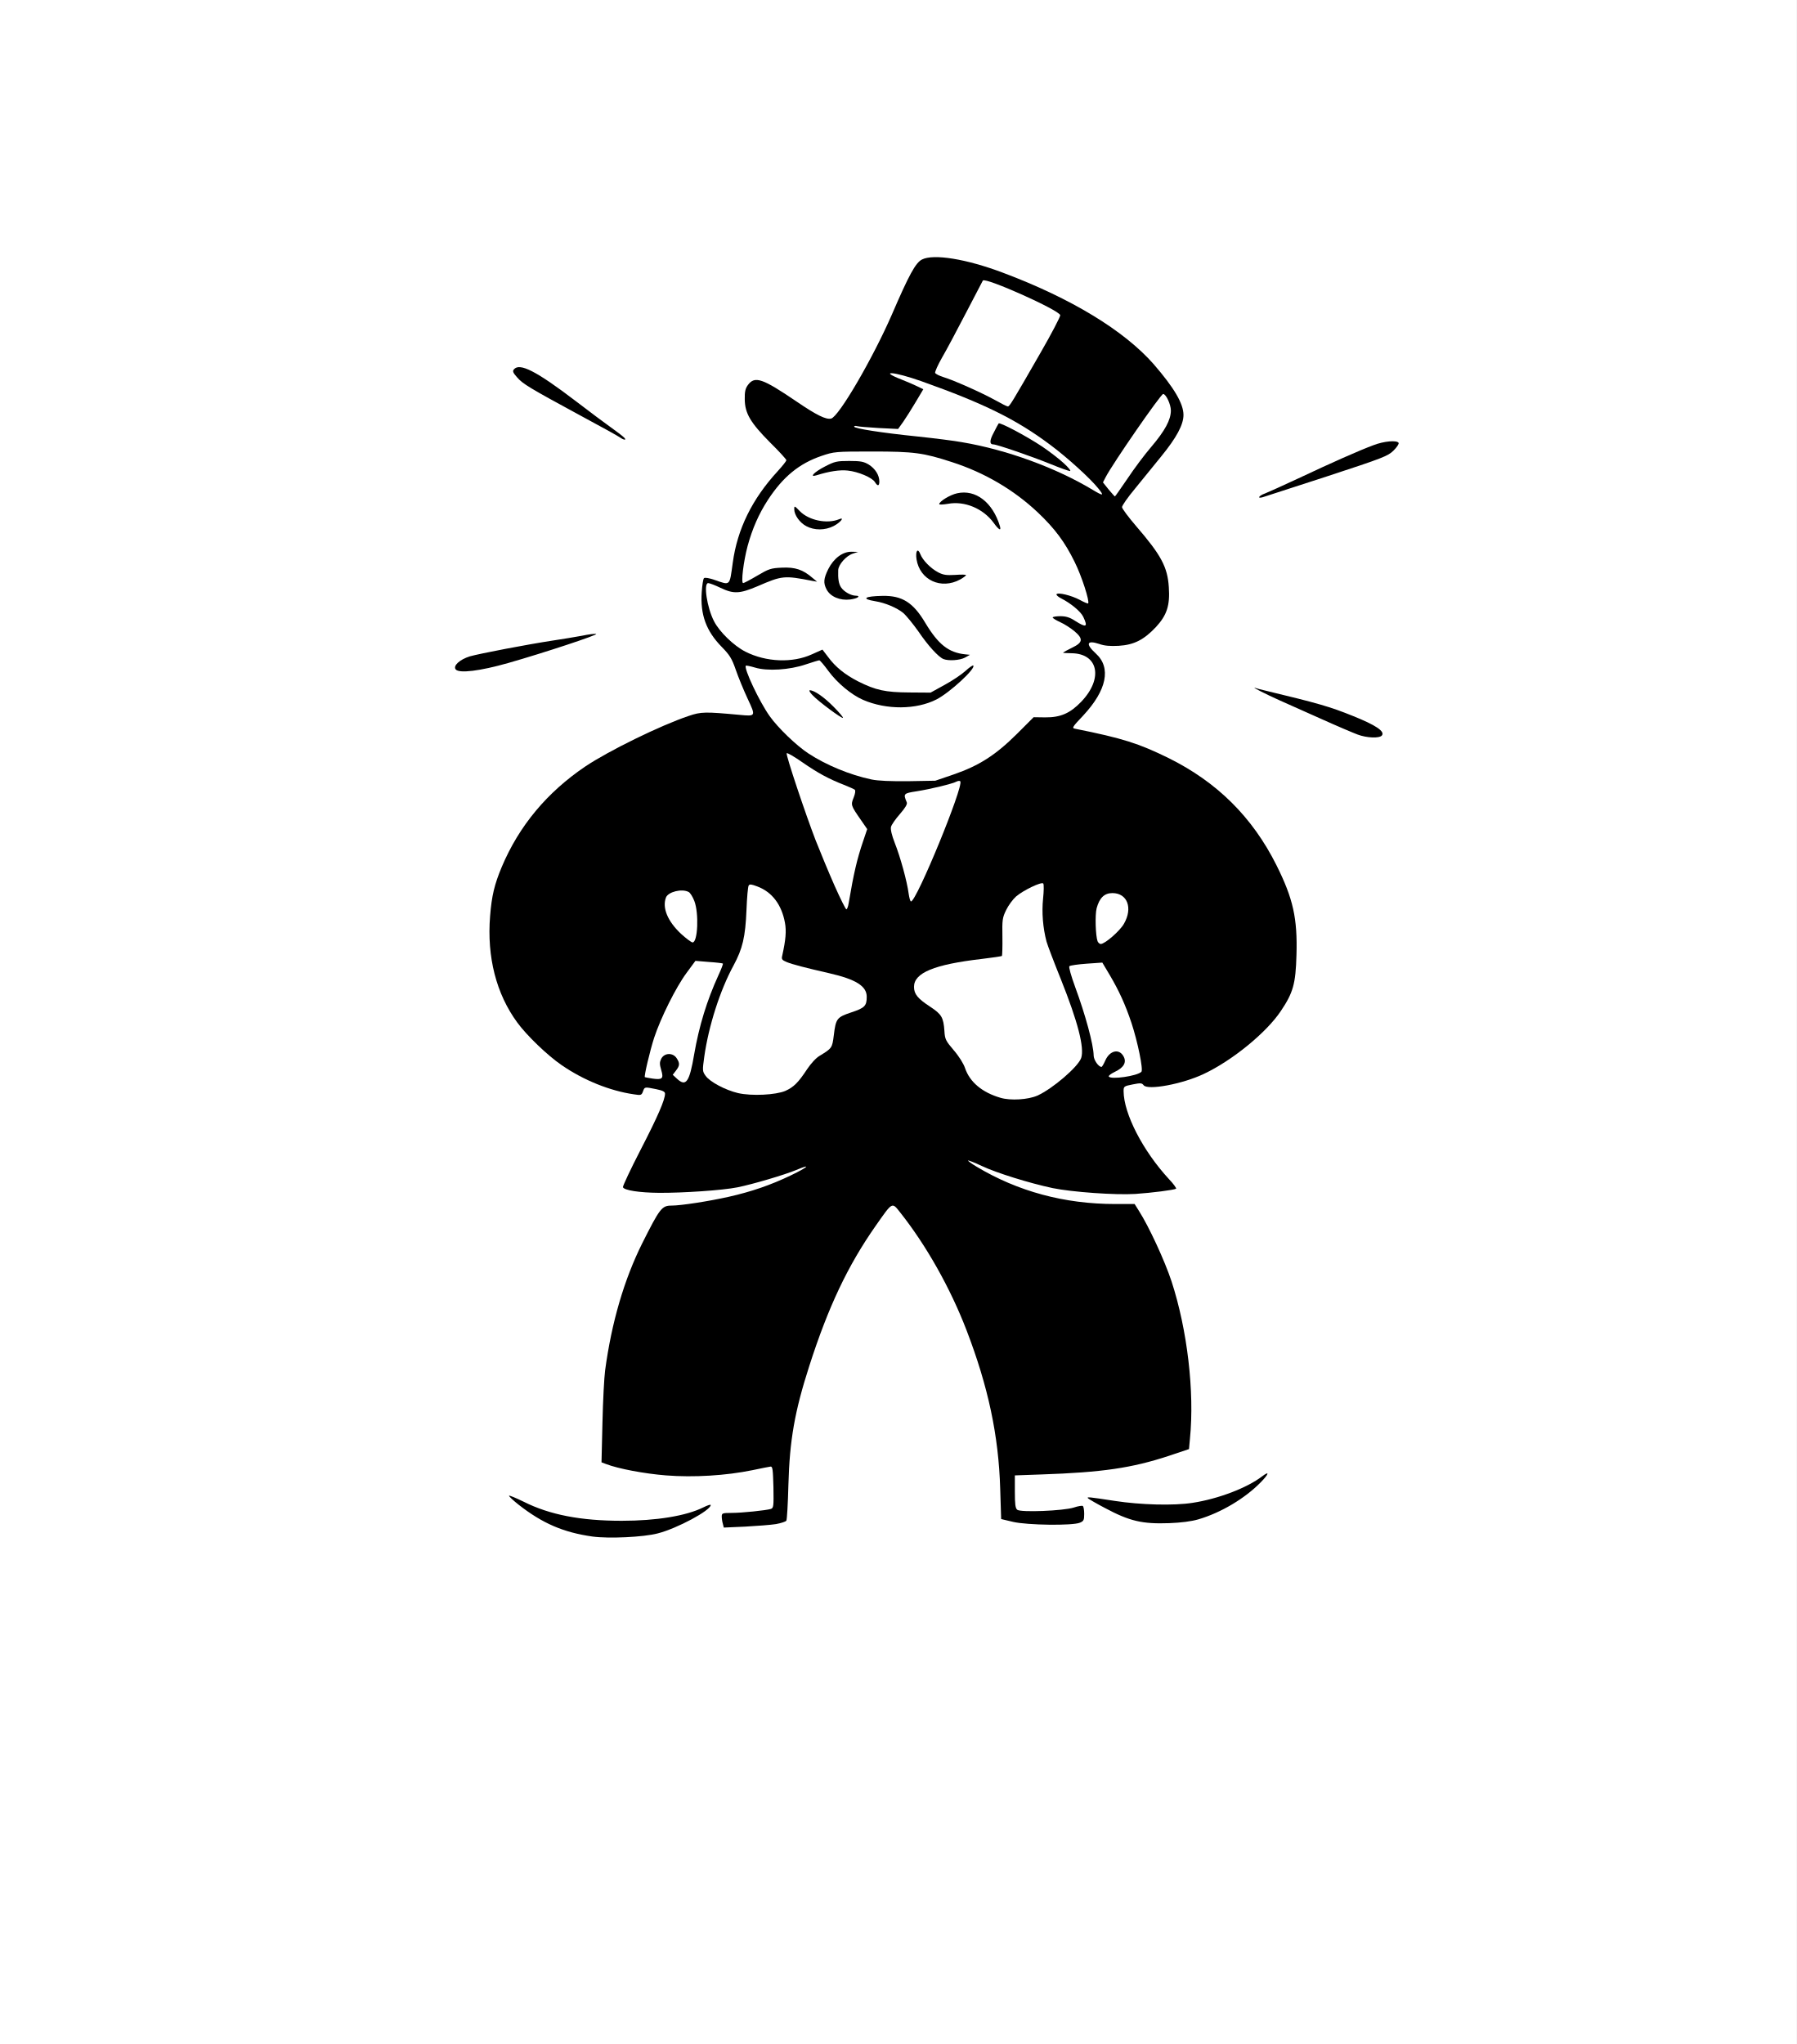
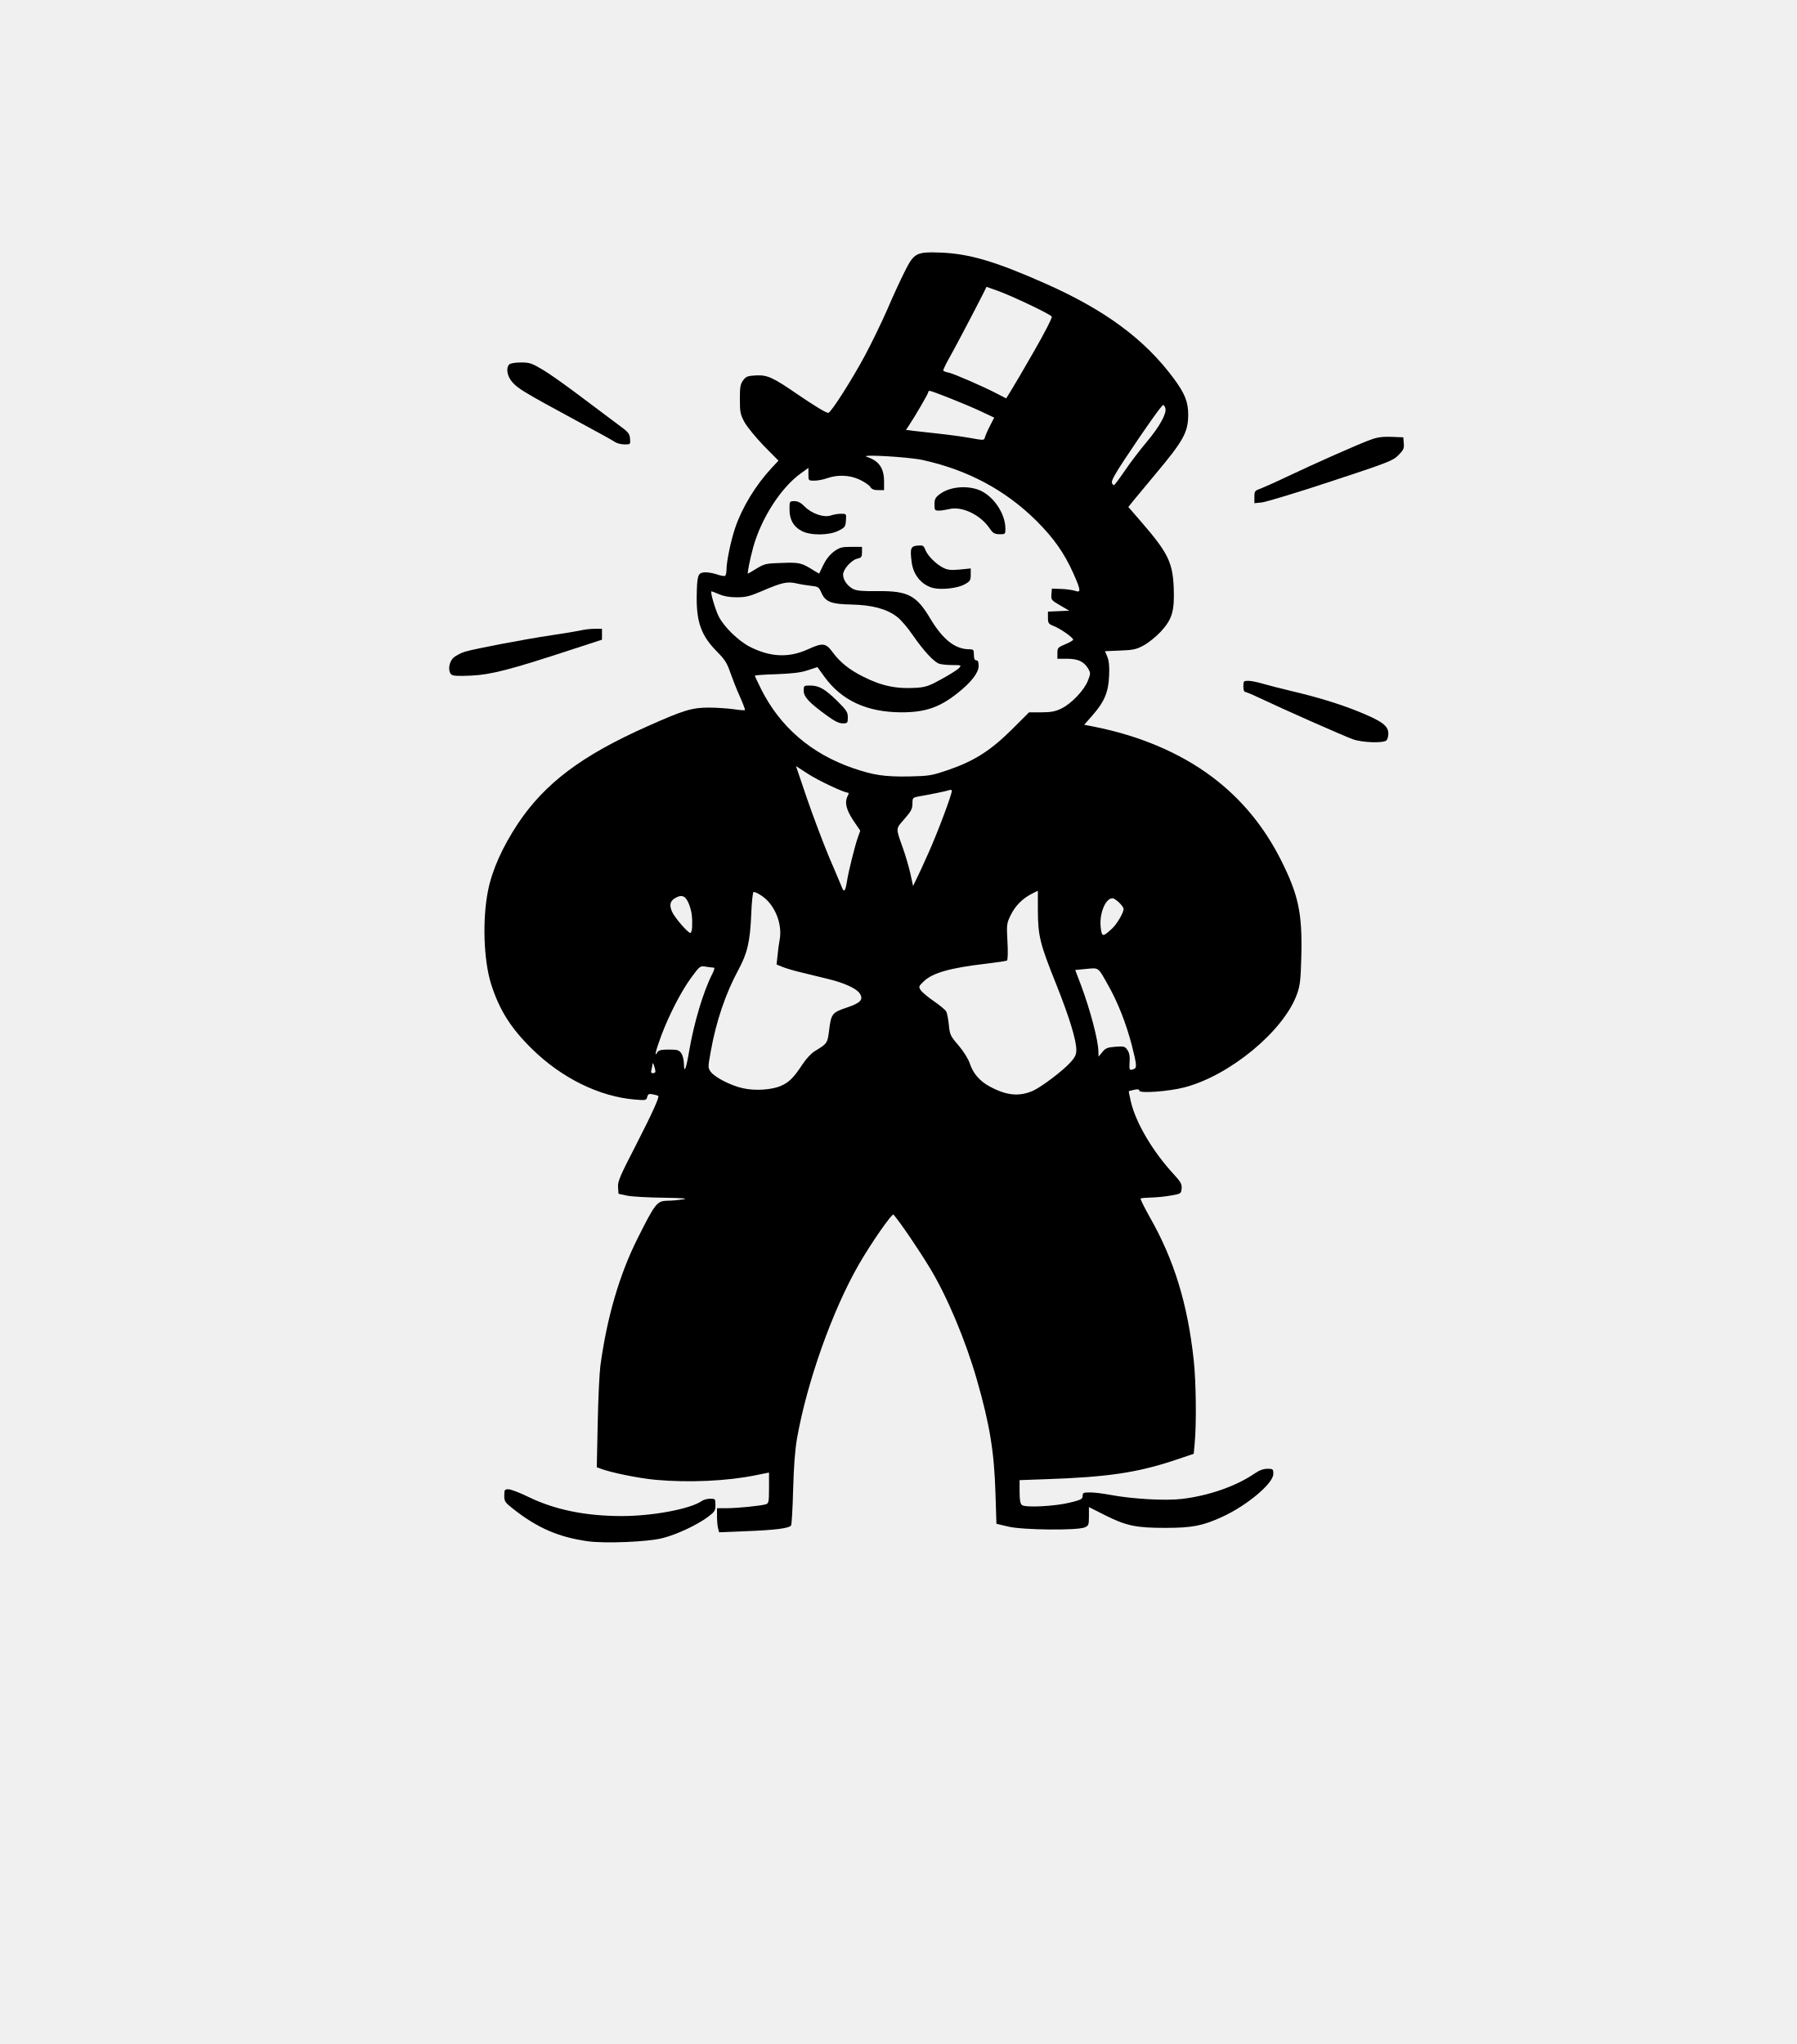
<svg xmlns="http://www.w3.org/2000/svg" version="1.0" width="1140px" height="1297px" viewBox="0 0 1140 1297" preserveAspectRatio="xMidYMid meet">
  <g fill="#000000">
    <path d="M373 978 c-18.4 -2.6 -31.7 -8.3 -46.9 -20.2 -5.7 -4.4 -6.1 -5.1 -6.1 -8.8 0 -3.7 0.2 -4 2.7 -4 1.4 0 7.2 2.2 12.7 4.9 16.7 8.1 36.1 12.1 59.2 12.1 19.5 0 43.6 -4.5 50.8 -9.6 1.1 -0.8 3.5 -1.4 5.3 -1.4 3.2 0 3.3 0.1 3.3 4 0 3.6 -0.5 4.3 -4.7 7.5 -7 5.2 -19.8 11.2 -28.9 13.5 -9.1 2.4 -36.3 3.5 -47.4 2z" />
    <path d="M455.7 969.9 c-0.4 -1.3 -0.7 -4.8 -0.7 -7.6 l0 -5.3 6.3 0 c6.6 0 21.7 -1.5 24.8 -2.5 1.7 -0.6 1.9 -1.7 1.9 -10.4 l0 -9.7 -8.5 1.7 c-18.1 3.7 -42.4 4.8 -63.5 2.9 -10.8 -1 -27.8 -4.5 -34.4 -6.9 l-2.9 -1.1 0.6 -28.3 c0.3 -15.5 1.1 -31.8 1.7 -36.2 4.2 -30.8 12.1 -57.7 23.5 -80.5 11.4 -22.7 12.4 -24 19.2 -24.1 2.6 0 7.1 -0.4 9.8 -0.9 3.6 -0.5 0.2 -0.8 -12.5 -1 -9.6 -0.1 -20 -0.7 -23 -1.3 l-5.5 -1.2 -0.3 -4.2 c-0.3 -3.6 1.2 -7 11.3 -26.6 10.6 -20.7 15 -30.5 14.2 -31.3 -0.2 -0.2 -1.7 -0.7 -3.4 -1 -2.5 -0.5 -3.1 -0.2 -3.6 1.7 -0.6 2.1 -0.9 2.2 -7.9 1.6 -22.6 -1.9 -46.5 -13.7 -65.3 -32.2 -13.5 -13.3 -20.6 -24.6 -25.9 -41.2 -4.7 -15.2 -5.6 -40.8 -1.9 -59.2 2.6 -13.1 9.2 -27.8 19.1 -42.7 17.1 -25.5 40.5 -43.1 82.2 -61.6 22.6 -10.1 28.1 -11.8 38.7 -11.8 4.8 0 11.9 0.5 15.7 1 3.8 0.6 7.1 0.8 7.3 0.6 0.3 -0.2 -1.2 -4.1 -3.2 -8.6 -2 -4.4 -4.7 -11.3 -6.1 -15.3 -2 -5.9 -3.5 -8.3 -8.4 -13.2 -9.9 -10 -13 -18.5 -12.9 -34.5 0.2 -13.8 0.7 -15.4 4.7 -15.8 1.9 -0.2 5.4 0.4 7.9 1.2 2.5 0.9 4.9 1.3 5.4 1 0.5 -0.3 0.9 -2 0.9 -3.8 0 -5.2 2.8 -18.6 5.5 -26.6 4.5 -13.2 13 -27.1 23.2 -38.1 l4.3 -4.6 -9.3 -9.4 c-5 -5.2 -10.5 -11.9 -12.2 -14.9 -2.7 -5 -3 -6.4 -3 -14.7 0 -7.8 0.3 -9.6 2.1 -12 1.9 -2.5 2.8 -2.8 8.3 -3.1 7.1 -0.3 10.5 1.2 26.6 12.3 10.1 6.9 17.7 11.5 19.1 11.5 1.6 0 14.7 -20.5 23.1 -36.1 4.3 -8 10.7 -21.2 14.3 -29.4 3.5 -8.3 8.5 -19 11 -24 6.1 -12.2 7.4 -12.8 23.5 -12.2 17.9 0.8 34.5 5.7 65.8 19.6 37.8 16.7 63.1 35.4 81.4 60.1 7.2 9.7 9.3 15 9.3 23.2 -0.1 11.1 -2.9 16.3 -20.5 37.3 -5.5 6.6 -11.7 14.1 -13.8 16.6 l-3.7 4.6 8.5 9.8 c16.5 19.1 19.6 25.3 20.3 41.1 0.6 15 -0.9 20.3 -8.2 28.2 -3 3.2 -7.8 7.1 -10.8 8.7 -4.6 2.5 -6.6 3 -15 3.3 l-9.6 0.4 1.5 3.6 c1 2.5 1.4 6.1 1.1 12.1 -0.4 10.4 -3.1 16.6 -10.8 25.3 l-5 5.7 5.7 1.1 c29.5 5.8 55.1 16.7 75.5 32 18.5 13.9 33 31.5 43.8 53 10.9 21.8 13.4 33.3 12.8 59.9 -0.4 16.2 -0.8 19.4 -2.8 25 -8.4 23.3 -42.7 51.7 -71.5 59.1 -9.9 2.6 -28.5 3.9 -28.5 2.1 0 -0.9 -1 -1.1 -3.2 -0.6 -1.8 0.4 -3.4 0.8 -3.5 0.9 -0.1 0.1 0.5 3.1 1.3 6.6 3.1 13.4 13.9 31.7 27.2 46.1 4.5 4.9 5.3 6.3 5 9.1 -0.3 3.2 -0.4 3.3 -6.8 4.4 -3.6 0.7 -9.2 1.2 -12.6 1.3 -3.3 0.1 -6.3 0.3 -6.6 0.6 -0.3 0.3 2.3 5.6 5.8 11.8 15.4 27 24 54.9 27.9 90.7 1.5 13.6 1.8 40.9 0.6 53 l-0.6 6.5 -12.8 4.3 c-23.4 7.7 -42.2 10.5 -80.9 11.8 l-16.8 0.6 0 7.3 c0 5.2 0.4 7.6 1.5 8.5 2.1 1.8 21.2 0.8 30.7 -1.6 6.8 -1.7 7.8 -2.2 7.8 -4.1 0 -2.1 0.5 -2.3 4.8 -2.3 2.6 0 8.2 0.7 12.4 1.5 14.5 2.7 35.1 3.9 46.1 2.6 17 -2.1 33.9 -8 45.7 -16 3 -2.1 5.7 -3.1 8.3 -3.1 3.5 0 3.7 0.2 3.7 3.3 0 6 -16.7 20 -32.4 27.2 -12.4 5.7 -19.3 7 -36.1 7 -18.6 0 -24.8 -1.3 -38.2 -8 l-10.3 -5.2 0 5.9 c0 5.4 -0.2 5.9 -2.7 7 -4.7 2 -39.2 1.7 -48.4 -0.5 l-7.6 -1.8 -0.6 -19.2 c-0.8 -26.5 -3.6 -43.6 -11.8 -72.2 -7.3 -25.4 -19 -53.1 -30 -71.2 -7.5 -12.3 -18.6 -28.6 -22.9 -33.6 -0.9 -1 -14.3 18.2 -22.1 31.8 -16.8 29.3 -32.7 74.2 -39.1 110 -1.3 7.5 -2.1 18 -2.5 32.6 -0.3 12 -0.9 22.2 -1.3 22.8 -1.1 1.9 -10.3 3 -28.6 3.7 l-17.1 0.7 -0.6 -2.4z m199.9 -277.8 c5.4 -2.5 18.7 -12.5 23.7 -18 2.9 -3.2 3.7 -4.9 3.7 -7.9 0 -6.3 -4.5 -21 -12.9 -42 -10.2 -25.4 -11.4 -30.3 -11.5 -46.4 l0 -12.6 -3.8 1.9 c-6 3.1 -10.5 7.6 -13.4 13.5 -2.6 5.3 -2.7 6 -2.1 16.9 0.4 6.5 0.2 11.7 -0.3 12 -0.5 0.3 -6.4 1.2 -13.2 2 -22.6 2.6 -33.9 5.8 -39.5 11.1 -3.3 3.2 -3.5 3.5 -2.1 5.6 0.8 1.3 4.6 4.5 8.4 7.1 3.8 2.6 7.3 5.5 7.8 6.5 0.6 0.9 1.3 4.7 1.7 8.4 0.6 6.3 0.9 7.1 6.2 13.2 3.2 3.8 6.2 8.6 7.1 11.4 2.1 6.4 6.3 11.2 12.6 14.6 10.7 5.8 18.7 6.6 27.6 2.7z m-160 -3.1 c5.1 -2.2 8.1 -5.2 13.6 -13.6 2.4 -3.6 5.7 -7.2 8 -8.5 7.7 -4.7 7.9 -4.9 8.9 -12.9 1.3 -10.7 1.9 -11.5 11.1 -14.6 9 -3 10.9 -5.1 8.3 -9.1 -2.1 -3.1 -9.7 -6.6 -20 -9.1 -4.4 -1.1 -11.9 -2.9 -16.8 -4.1 -4.8 -1.1 -10.4 -2.8 -12.3 -3.6 l-3.6 -1.5 0.6 -5.7 c0.3 -3.2 0.9 -7.8 1.4 -10.3 1.4 -8.1 -1.6 -17.9 -7.6 -24.3 -2.6 -2.8 -7.2 -5.7 -9 -5.7 -0.5 0 -1.2 6.4 -1.5 14.3 -0.7 17.3 -2.5 24.7 -8.2 35.2 -8 14.8 -14.1 32.6 -17.5 51.8 -1.8 9.9 -1.8 10.2 0 12.8 2.6 3.5 12.6 8.7 20.3 10.4 7.7 1.8 18.5 1.1 24.3 -1.5z m-79.7 -9.2 c-0.2 -2.4 -1.7 -6.3 -1.8 -4.8 -0.1 0.8 -0.4 2.5 -0.7 3.8 -0.5 1.6 -0.2 2.2 1 2.2 0.9 0 1.6 -0.6 1.5 -1.2z m21.5 -13.3 c3 -17.5 8.9 -37.3 14.5 -48.3 1.5 -3 1.8 -4.2 0.9 -4.2 -0.7 0 -2.9 -0.3 -4.9 -0.6 -3.6 -0.6 -3.8 -0.5 -9.1 6.7 -6.5 8.8 -14.2 23.8 -19.2 37.1 -3.5 9.4 -4.6 14.2 -2.5 10.6 0.8 -1.4 2.4 -1.8 7.3 -1.8 5.7 0 6.5 0.3 8 2.5 0.9 1.3 1.6 4.4 1.6 6.7 0.1 6.5 1.5 2.8 3.4 -8.7z m282 11.9 c2.2 -0.8 2 -2.6 -1.3 -15.6 -3.6 -13.6 -8.6 -26.4 -14.7 -37.3 -6.8 -12.1 -5.9 -11.4 -14 -10.7 l-7.1 0.7 3.8 10 c5.6 15 10.8 34.5 10.9 41.5 l0.1 3.5 2.4 -2.9 c2 -2.5 3.2 -3 8.3 -3.4 5.6 -0.4 6.1 -0.2 7.7 2.2 1.2 1.8 1.6 4.1 1.3 7.6 -0.3 5.1 -0.1 5.4 2.6 4.4z m-13.7 -89.2 c3.1 -2.9 7.3 -10 7.3 -12.4 0 -1.8 -5.2 -6.8 -7.1 -6.8 -4.5 0 -8.5 10.1 -7.4 18.7 0.7 5.9 1.3 6 7.2 0.5z m-266.5 -0.9 c0.2 -6.4 -0.2 -9.6 -1.8 -14.1 -2 -5.4 -4.4 -6.8 -8.3 -4.7 -3.8 1.9 -4.6 4.5 -2.7 8.9 1.5 3.6 10.1 13.6 11.7 13.6 0.5 0 1 -1.7 1.1 -3.7z m98.3 -29.3 c0.9 -5.9 5 -22.4 6.9 -27.7 l1.5 -4.2 -4.5 -6.6 c-4.5 -6.9 -5.6 -11.5 -3.4 -15.6 0.6 -1.1 0.7 -1.9 0.1 -1.9 -2.5 0 -19.1 -7.8 -25.6 -12.1 l-7.4 -4.8 6.9 20.3 c3.8 11.1 10.1 27.8 14 37.2 4 9.3 7.7 18.1 8.3 19.6 1.3 3.3 2.2 2.2 3.2 -4.2z m52 -18.5 c5.8 -13 14.5 -36.3 14.5 -38.7 0 -0.5 -0.7 -0.8 -1.4 -0.5 -1.5 0.6 -12.6 2.9 -19.8 4.1 -3.6 0.7 -3.8 0.9 -3.8 4.6 0 3.2 -0.8 4.8 -5.1 9.7 -5.6 6.4 -5.6 5.4 -1 18.3 1.7 4.7 3.8 12 4.8 16.3 l1.7 7.9 1.9 -3.9 c1.1 -2.1 4.8 -10.1 8.2 -17.8z m12.7 -52.1 c16.2 -5.6 26.6 -12.3 40 -25.6 l10.8 -10.8 7.8 0 c6 0 8.8 -0.5 12.7 -2.4 6.3 -3 14.6 -11.7 16.9 -17.8 1.7 -4.4 1.7 -4.8 0.1 -7.6 -2.7 -4.4 -6.4 -6.2 -13.4 -6.2 l-6.1 0 0 -3.6 c0 -3.3 0.3 -3.6 5 -5.6 2.8 -1.1 5 -2.5 5 -2.9 0 -1.3 -7.9 -6.9 -12.2 -8.6 -3.5 -1.4 -3.8 -1.9 -3.8 -5.4 l0 -3.8 6.8 -0.3 6.7 -0.3 -5.8 -3.4 c-5.5 -3.2 -5.8 -3.5 -5.5 -7 l0.3 -3.6 5.9 0.2 c3.3 0.1 7.2 0.7 8.8 1.2 3.9 1.4 3.7 -0.3 -1 -10.9 -5.9 -13.2 -12.5 -22.5 -23.6 -33.6 -19.6 -19.4 -43.4 -32.2 -72.1 -38.5 -9.1 -2 -40.9 -3.8 -35.4 -2 7.7 2.5 10.9 7.2 10.9 15.6 l0 5.5 -3.8 0 c-2.7 0 -4.1 -0.6 -5 -2.1 -0.7 -1.1 -3.8 -3.2 -6.8 -4.6 -6.3 -2.9 -13.7 -3.2 -20.4 -0.9 -2.5 0.9 -6.2 1.6 -8.2 1.6 -3.8 0 -3.8 0 -3.8 -4.1 l0 -4 -4.6 3.3 c-12.8 9.1 -25.4 28.7 -30.5 47.3 -2.1 7.7 -3.8 16.5 -3.3 16.5 0.2 0 2.7 -1.5 5.6 -3.3 5 -3 6 -3.2 16 -3.5 11.2 -0.4 12.4 -0.1 20.2 4.8 l3.4 2 2.7 -5.6 c1.7 -3.5 4.2 -6.6 6.8 -8.5 3.5 -2.5 4.9 -2.9 10.9 -2.9 l6.8 0 0 3.4 c0 3 -0.4 3.5 -3 4.1 -3.7 0.8 -9 6.8 -9 10.1 0 3.4 2.7 7.2 6.3 9.1 2.4 1.2 5.9 1.5 15.7 1.4 19 -0.2 24.5 2.6 33.2 17.2 8.1 13.6 15.9 19.7 25 19.7 2.5 0 2.8 0.3 2.8 3.5 0 2.4 0.5 3.5 1.5 3.5 1.1 0 1.5 1.1 1.5 3.6 0 4.3 -4.7 10.4 -13.6 17.4 -11.4 9 -20.4 12 -35.5 12 -21.8 -0.1 -37.8 -7.5 -48.7 -22.5 l-4.5 -6.2 -6.1 2 c-4.4 1.5 -9.8 2.1 -19.8 2.5 -7.6 0.2 -13.8 0.7 -13.8 0.9 0 0.3 1.8 4.2 4 8.6 12.1 24.1 31.8 41 58.5 50.2 13 4.4 19.7 5.4 35 5.2 13.4 -0.3 14.5 -0.5 25.7 -4.3z m-4.5 -57.6 c5.1 -2.8 10 -5.9 10.9 -6.9 1.6 -1.8 1.5 -1.9 -4.4 -1.9 -3.3 0 -7.1 -0.4 -8.4 -0.9 -3.4 -1.3 -9.9 -8.4 -16.6 -18.1 -3.2 -4.7 -7.7 -10 -10.1 -11.7 -6.4 -4.9 -15.6 -7.4 -28.6 -7.7 -13.1 -0.2 -16.8 -1.7 -19.3 -7.6 -1.6 -3.5 -2 -3.8 -6.7 -4.3 -2.7 -0.3 -7 -1 -9.5 -1.6 -5.5 -1.2 -9.1 -0.4 -21.6 5 -7.7 3.3 -10.2 3.9 -16 3.9 -4.7 0 -8.3 -0.7 -11.3 -2 -2.4 -1.1 -4.6 -1.9 -4.7 -1.7 -0.7 0.7 2.6 11.8 4.7 15.9 3.4 6.7 12.6 15.6 19.9 19.3 12.9 6.5 24.5 7 36.5 1.6 9.6 -4.4 11.5 -4.2 15.9 1.8 4.7 6.4 10.8 11.2 19.2 15.4 12.1 6.1 21.5 8 34.4 7.1 5.5 -0.4 8 -1.3 15.7 -5.6z m116.2 -132.3 c3.3 -4.9 9.5 -13 13.7 -18 8.2 -9.7 12.9 -18.2 11.9 -21.5 -0.3 -1.1 -1 -2 -1.4 -2 -0.9 0 -11.4 14.8 -24.5 34.6 -6 9 -8.5 13.6 -8 14.8 0.3 0.9 1 1.6 1.4 1.4 0.4 -0.2 3.5 -4.3 6.9 -9.3z m-85.7 -28.3 l2.7 -5.2 -8.7 -4.1 c-9.2 -4.3 -30.8 -12.9 -32.3 -12.9 -0.5 0 -0.9 0.4 -0.9 1 0 0.8 -8.1 14.8 -12.3 21.1 l-1.8 2.7 4.8 0.6 c2.6 0.3 9.5 1.1 15.3 1.7 5.8 0.6 14.8 1.8 20 2.7 9.4 1.7 9.5 1.7 10 -0.3 0.3 -1.1 1.7 -4.4 3.2 -7.3z m28 -47.4 c6.8 -11.8 11.6 -21.2 11.2 -21.9 -0.9 -1.6 -25 -13 -34.1 -16.3 l-7.3 -2.6 -2.1 4.3 c-5.3 10.5 -18.6 35.8 -22 41.7 -2 3.6 -3.5 6.8 -3.3 7.2 0.2 0.3 1.8 1 3.6 1.3 3.4 0.8 20.8 8.3 30.3 13.2 l6 3.1 2.9 -4.7 c1.6 -2.5 8.3 -13.9 14.8 -25.3z" />
    <path d="M524.5 453.9 c-10.9 -7.9 -14.5 -11.7 -14.5 -15.6 0 -3.2 0.1 -3.3 4 -3.3 5.7 0 9.4 2.1 17.3 9.8 5.9 5.9 6.7 7.1 6.7 10.4 0 3.6 -0.2 3.8 -3.3 3.8 -2.3 0 -5.2 -1.4 -10.2 -5.1z" />
    <path d="M592.1 373.1 c-7.3 -1.9 -12.6 -8.3 -13.6 -16.5 -1.1 -8.6 -0.6 -10.1 3.8 -10.4 3.3 -0.3 3.8 0 4.8 2.5 1.4 3.8 6.6 9 11.1 11.4 3.1 1.6 4.9 1.8 10.8 1.3 l7 -0.7 0 4 c0 3.5 -0.4 4.2 -3.9 6.1 -4.5 2.5 -14.5 3.6 -20 2.3z" />
    <path d="M508.7 336.9 c-5.2 -2.7 -7.7 -7.2 -7.7 -13.6 0 -5.3 0 -5.3 3.1 -5.3 2.3 0 4.1 1 6.5 3.4 4.4 4.5 12.2 7.2 16.6 5.7 1.7 -0.6 4.6 -1.1 6.5 -1.1 3.4 0 3.4 0 3.1 4.3 -0.3 3.9 -0.6 4.4 -4.8 6.5 -6 3 -17.7 3.1 -23.3 0.1z" />
    <path d="M627.8 335 c-5.8 -8.4 -17.4 -13.9 -25.3 -12 -2.2 0.5 -5.2 1 -6.7 1 -2.6 0 -2.8 -0.3 -2.8 -3.9 0 -3.3 0.5 -4.4 3.3 -6.5 5.9 -4.5 16 -5.7 24.1 -3 9.4 3.2 17.6 14.9 17.6 24.9 0 3.4 -0.1 3.5 -3.7 3.5 -3.3 -0.1 -4.2 -0.6 -6.5 -4z" />
    <path d="M858.5 469.1 c-6.7 -2.5 -42.1 -18.1 -60.3 -26.7 -4 -1.9 -7.7 -3.4 -8.2 -3.4 -0.6 0 -1 -1.6 -1 -3.5 0 -3.3 0.2 -3.5 3.2 -3.5 1.7 0 6.1 0.9 9.7 2 3.6 1 11.6 3.1 17.6 4.5 15.9 3.7 30.6 8.2 42 12.8 15.4 6.2 19.5 9.2 19.5 14.2 0 1.7 -0.5 3.6 -1.2 4.3 -1.9 1.9 -15.5 1.4 -21.3 -0.7z" />
    <path d="M286.3 427.9 c-2.1 -2.1 -1.5 -7.4 1.1 -10.2 1.3 -1.4 4.8 -3.3 7.7 -4.2 6.7 -1.9 36.7 -7.7 55.4 -10.5 7.7 -1.1 15.8 -2.5 18 -3 2.2 -0.5 6.1 -1 8.8 -1 l4.7 0 0 3.4 0 3.5 -18.7 6.1 c-39.6 13 -51.7 16.1 -64.3 16.7 -8.6 0.4 -11.8 0.2 -12.7 -0.8z" />
    <path d="M796 315.3 c0 -3.6 0.3 -4 3.8 -5.2 2 -0.8 9.3 -4 16.2 -7.3 17.4 -8.3 46.3 -21.1 53.5 -23.7 4.6 -1.7 7.8 -2.1 13.5 -1.9 l7.5 0.3 0.3 3.8 c0.3 3.3 -0.2 4.3 -3.5 7.6 -3.5 3.5 -6.4 4.6 -42.8 16.6 -21.4 7.1 -41.1 13 -43.7 13.3 l-4.8 0.5 0 -4z" />
    <path d="M390.3 280.5 c-1.2 -0.9 -12.7 -7.2 -25.5 -14.1 -31.8 -17.2 -36.1 -19.8 -39.7 -23.9 -3.3 -3.8 -4.2 -9 -1.9 -11.3 0.7 -0.7 3.9 -1.2 7.3 -1.2 5.6 0 6.9 0.4 14.4 4.9 4.5 2.7 15.1 10.3 23.7 16.8 8.6 6.5 19 14.3 23.2 17.4 6.9 5 7.7 5.9 8 9.2 0.3 3.7 0.3 3.7 -3.5 3.7 -2.1 0 -4.8 -0.7 -6 -1.5z" />
  </g>
-   <g fill="#ffffff">
-     <path d="M0 648.5 l0 -648.5 570 0 570 0 0 648.5 0 648.5 -570 0 -570 0 0 -648.5z m417.4 324.5 c12.2 -3.1 33.6 -14.6 33.6 -18 0 -0.5 -2.1 0.2 -4.7 1.5 -10.9 5.4 -29.7 8.5 -51.8 8.5 -26 0 -45.7 -3.8 -62.2 -12.1 -5.1 -2.5 -9.3 -4.2 -9.3 -3.8 0 0.5 2.7 3 6.1 5.7 15.2 11.9 28.5 17.6 46.9 20.2 10.3 1.4 32.3 0.4 41.4 -2z m75 -5.9 c3.3 -0.6 6.3 -1.6 6.6 -2.2 0.4 -0.6 1 -10.8 1.3 -22.8 0.8 -28.3 3.9 -46.3 13.3 -75.5 12 -37.3 24.3 -63.4 42.1 -88.8 10.9 -15.5 10.2 -15.2 15.8 -8.1 16.5 20.9 31.6 47.8 41.8 74.3 13.8 35.9 20.4 66.9 21.4 100.7 l0.6 19.2 7.6 1.8 c9 2.1 37.7 2.5 42.4 0.5 2.4 -1 2.7 -1.7 2.7 -5.6 0 -2.5 -0.4 -4.7 -0.9 -5 -0.5 -0.3 -3.1 0.1 -5.7 1 -6.6 2.1 -33.7 3.2 -35.9 1.4 -1.2 -1 -1.5 -3.6 -1.5 -11.5 l0 -10.3 16.8 -0.6 c38.7 -1.3 57.5 -4.1 80.9 -11.8 l12.8 -4.3 0.6 -6.5 c3 -30 -1.7 -69.4 -11.7 -100 -4.3 -13 -14.3 -34.7 -20.7 -44.7 l-2.7 -4.3 -12.3 0 c-32.3 0 -61.8 -8 -88 -23.7 -3.2 -1.9 -5.6 -3.7 -5.4 -3.9 0.2 -0.2 4.2 1.3 8.8 3.5 9.3 4.4 30.3 10.9 44.9 14 12.2 2.5 39.6 4.5 52.5 3.7 10.4 -0.7 24.4 -2.5 25.8 -3.3 0.4 -0.2 -1.6 -3.1 -4.6 -6.2 -16.5 -17.9 -28.6 -41.4 -28.7 -55.7 0 -3 0.2 -3.2 5.8 -4.3 5 -1 5.8 -0.9 6.9 0.5 2.5 3.4 24.7 -0.7 38.3 -7.2 18 -8.5 39.7 -26.2 48.8 -39.9 7.8 -11.6 9.4 -17.2 9.9 -35.5 0.7 -23.2 -2.1 -35.8 -12.7 -57 -15.3 -30.6 -37.8 -52.8 -68.5 -68 -19 -9.3 -28.9 -12.5 -59.3 -18.6 -2.2 -0.4 -1.7 -1.1 5.2 -8.4 14.9 -16 17.9 -30.3 8 -39.3 -6.7 -6.1 -5.8 -8.7 2.1 -6.1 3.3 1.2 6.9 1.5 12.4 1.2 9.7 -0.6 16 -3.8 23.7 -12 6.9 -7.5 8.9 -13.7 8.1 -25.2 -0.8 -12.8 -4.9 -20.4 -20.7 -38.7 -4.9 -5.7 -9 -11.2 -9 -12.1 0 -1 3.7 -6.3 8.3 -11.8 4.5 -5.6 11.9 -14.7 16.5 -20.3 9.8 -12 14.2 -20.2 14.2 -26.4 0 -7.2 -6 -17.3 -18.9 -32.2 -18.7 -21.3 -52.3 -41.8 -95.8 -58.1 -23.1 -8.7 -44 -12.1 -51.3 -8.3 -4 2.1 -8.1 9.5 -19 34.8 -12.2 28 -33.7 64.9 -38.6 66.1 -3.2 0.8 -9.3 -2.2 -21.9 -10.8 -21.8 -14.8 -26.5 -16.4 -30.9 -10.5 -1.6 2.2 -2.1 4.2 -2 9.1 0.1 8.9 3.6 14.8 16.1 27.4 5.7 5.6 10.3 10.7 10.3 11.2 0 0.6 -2.5 3.7 -5.5 7 -16.2 17.6 -25.6 36.7 -28.5 58 -2.1 15.1 -1.4 14.5 -11.5 11 -3.5 -1.2 -6.2 -1.7 -6.8 -1.1 -0.5 0.5 -1.1 4.4 -1.4 8.8 -1 14.3 2.8 24.7 12.7 34.8 5 5.1 6.4 7.3 8.9 14.5 1.6 4.7 5 12.9 7.5 18.3 5.3 11.3 5.3 11.3 -5.2 10.3 -21.7 -2 -24.3 -2 -32.2 0.7 -17.9 6 -50.9 22.2 -65.5 32 -24.3 16.4 -42.1 37.7 -53.1 63.8 -4.6 11 -6.4 18.3 -7.4 31.2 -2.1 25.9 3.9 49.4 17.3 67.6 5.9 8.1 19.1 20.8 28 26.9 13.9 9.6 30.7 16.4 46 18.6 4.4 0.7 4.8 0.6 5.7 -1.8 1.1 -3 0.9 -3 8.3 -1.5 4.3 0.9 5.7 1.6 5.7 2.9 0 3.8 -4.5 14.3 -15.5 35.6 -6.4 12.4 -11.4 23.1 -11.2 23.7 0.6 2 10.5 3.5 22.9 3.6 15.3 0.1 40.4 -1.6 49.8 -3.5 9.9 -2 29.8 -7.9 37.3 -11 9.9 -4.2 7.6 -1.9 -3.4 3.4 -12.9 6.2 -25.2 10.4 -39.4 13.6 -12.9 2.9 -30.5 5.6 -36.4 5.6 -6.1 0 -7.4 1.7 -18.6 24 -11.4 22.9 -19.4 50 -23.5 80.5 -0.6 4.4 -1.4 19.4 -1.7 33.2 l-0.6 25.2 2.9 1.1 c7.8 3 24.3 6.1 38 7.2 17.7 1.4 38.2 0.1 54.8 -3.3 5.6 -1.2 10.8 -2.2 11.6 -2.3 1.3 -0.1 1.5 2.1 1.8 13.1 0.2 12.2 0.1 13.2 -1.7 13.8 -3.1 0.9 -18.1 2.5 -24.8 2.5 -5.9 0 -6.3 0.2 -6.3 2.3 0 1.2 0.3 3.3 0.7 4.6 l0.6 2.4 13.6 -0.6 c7.5 -0.4 16.3 -1.1 19.5 -1.6z m268 -3 c14.4 -4.2 29.6 -13.3 39.6 -23.5 5.3 -5.4 5.8 -7.5 0.9 -3.8 -9.5 7.3 -27.8 14.3 -44.1 16.8 -12 1.9 -33.1 1.3 -49.3 -1.2 -17 -2.6 -18.1 -2.7 -17 -1.6 0.6 0.5 5.3 3.3 10.5 6 15.9 8.5 23.8 10.3 41 9.7 7.6 -0.3 13.9 -1.1 18.4 -2.4z m116.5 -497.4 c2.1 -2.6 -3.9 -6.6 -18.4 -12.4 -14.6 -5.9 -21.9 -8 -56 -16.2 -2.2 -0.5 -4.9 -1.2 -6 -1.6 -2.9 -0.9 6.8 4 15.5 7.9 4.1 1.8 15.8 7.1 26 11.6 10.2 4.6 20.8 9.1 23.5 10.1 5.9 2.2 13.8 2.5 15.4 0.6z m-554.4 -46 c22.5 -6.4 57.2 -17.9 55.8 -18.4 -0.7 -0.3 -4.7 0.2 -9 1.1 -4.3 0.8 -12.7 2.2 -18.8 3.1 -15.7 2.4 -46.1 8.2 -52.4 10 -6.4 2 -10.8 6 -8.9 8.3 2.2 2.6 15.4 1 33.3 -4.1z m519.5 -118.4 c36 -11.8 38.7 -12.9 42.3 -16.4 2.1 -2.1 3.6 -4.3 3.2 -4.9 -1.1 -1.8 -9.3 -1.1 -16 1.5 -8.9 3.3 -26.5 11.1 -47.5 21 -9.6 4.5 -19.2 8.8 -21.2 9.6 -4 1.4 -5.3 3.5 -1.5 2.4 1.2 -0.4 19.5 -6.3 40.7 -13.2z m-446 -24.7 c-0.8 -0.8 -4.5 -3.7 -8.2 -6.3 -3.7 -2.6 -13.7 -10.1 -22.2 -16.6 -25.3 -19.3 -35.9 -24.7 -39.5 -20.3 -1 1.1 -0.5 2.2 2 5 3.6 4.2 7.8 6.7 39.7 24 12.8 6.9 24.3 13.2 25.5 14.1 2.7 1.9 4.6 2 2.7 0.1z" />
-     <path d="M634.9 696.6 c-11.7 -3.4 -19.5 -10 -22.5 -18.8 -0.9 -2.8 -3.9 -7.6 -7.2 -11.4 -5.1 -6 -5.6 -7 -5.9 -12.2 -0.6 -8.6 -1.8 -10.6 -8.9 -15.3 -8 -5.2 -10.4 -8.1 -10.4 -12.7 0 -8.9 12.8 -14.2 42.9 -17.7 6.8 -0.8 12.6 -1.7 12.9 -1.9 0.2 -0.3 0.4 -5.8 0.3 -12.2 -0.2 -10.7 0 -12.1 2.4 -17 1.4 -2.9 4.2 -6.7 6.2 -8.5 4.5 -3.9 16.1 -9.5 17.3 -8.3 0.5 0.5 0.4 4.9 -0.1 9.7 -0.9 8.7 -0.1 18.5 2.2 27.2 0.6 2.2 4.7 13 9.1 23.9 10.8 27 15 43.4 12.9 49.9 -1.9 5.6 -18.2 19.6 -27.8 23.9 -5.9 2.6 -17 3.3 -23.4 1.4z" />
-     <path d="M468.3 693.6 c-8 -1.9 -17.8 -7.1 -20.5 -10.9 -2.1 -2.9 -2.1 -3.4 -0.9 -12.1 2.8 -19.7 10 -42.2 18.6 -58 5.7 -10.6 7.5 -17.9 8.2 -35.3 0.3 -7.8 0.9 -14.7 1.4 -15.4 0.6 -1 1.8 -0.8 5.5 0.6 9.3 3.5 15.4 11.5 17.5 23 1 5.3 0.5 10.9 -1.7 20.8 -0.6 2.4 -0.2 2.9 2.9 4.2 3.4 1.4 11.8 3.6 26.7 7 17.1 3.9 24 8.2 24 15 0 5.8 -1.3 7.1 -9.8 9.9 -9.2 3.1 -9.8 3.9 -11.1 14.6 -1 8 -1.2 8.2 -8.9 12.9 -2.3 1.3 -5.6 4.9 -8 8.5 -5.6 8.5 -8.5 11.4 -13.8 13.8 -6.1 2.6 -21.4 3.4 -30.1 1.4z" />
-     <path d="M429.6 684.5 l-2.7 -2.5 2 -2.6 c2.5 -3.2 2.6 -4.7 0.5 -7.9 -2.4 -3.7 -7.8 -3.5 -9.8 0.3 -1.1 2.3 -1.1 3.4 0 7.2 1.6 5.4 0.8 6.3 -5.6 5.4 -2.5 -0.4 -4.6 -0.8 -4.8 -0.9 -0.6 -0.5 3.2 -16.6 5.9 -25 4.2 -12.7 13.9 -32.2 20.6 -41.2 l5.6 -7.6 8.5 0.7 c4.7 0.3 8.7 0.8 8.9 1 0.3 0.2 -1 3.5 -2.7 7.2 -7.4 16.1 -12.4 32.5 -15.5 50.4 -3 17.7 -5.2 20.8 -10.9 15.5z" />
-     <path d="M703.6 683.1 c-0.3 -0.5 1.4 -1.8 3.9 -3 5.7 -2.7 7.6 -6.1 5.4 -9.9 -2.8 -5 -8.7 -3.6 -11.5 2.7 -1 2.3 -2.1 4.1 -2.4 4.1 -1.9 0 -5 -4.4 -5 -7.3 -0.1 -6.9 -5.3 -26 -11.7 -43.3 -2.7 -7.4 -4.2 -12.8 -3.7 -13.3 0.5 -0.5 5.4 -1.2 10.9 -1.6 l10 -0.7 4.7 7.9 c5.8 9.8 9.9 18.7 13.8 30.4 3.9 11.8 7.6 29.7 6.3 31 -2.7 2.7 -19.4 5.1 -20.7 3z" />
-     <path d="M696.5 597.3 c-1.3 -3.5 -1.7 -16.8 -0.6 -21 1.8 -6.6 4.9 -9.6 10 -9.6 9.5 0 13.1 9.5 7.3 19.5 -2.6 4.6 -12.1 12.8 -14.7 12.8 -0.7 0 -1.6 -0.8 -2 -1.7z" />
-     <path d="M432.1 592.5 c-8.4 -7.9 -12 -16.4 -9.5 -23 1.4 -3.6 10.1 -5.8 14.4 -3.5 1 0.5 2.6 3.1 3.6 5.7 3 7.7 2.2 26.3 -1.1 26.3 -0.8 0 -4.1 -2.5 -7.4 -5.5z" />
-     <path d="M529.5 561.8 c-3.7 -8.4 -9.1 -21.4 -12 -28.8 -6.4 -16.6 -18.8 -53.6 -18.3 -55 0.2 -0.6 4.6 2 9.8 5.6 10.1 7 16.8 10.6 26.5 14.4 3.3 1.3 6.4 2.7 6.9 3.1 0.6 0.5 0.3 2.5 -0.7 5 -1.9 4.7 -1.8 5 4.6 14.2 l4 5.8 -2.6 7.7 c-3.9 11.5 -5.9 20.1 -9.2 39.5 -0.3 2 -1 3.7 -1.4 3.7 -0.5 0 -3.9 -6.9 -7.6 -15.2z" />
-     <path d="M576.6 567 c-1 -7.7 -5.3 -23.3 -8.8 -32.1 -1.9 -4.9 -2.8 -8.7 -2.4 -10.2 0.3 -1.3 2.8 -4.9 5.6 -8.1 3.5 -4 4.9 -6.4 4.4 -7.5 -2.3 -5.5 -2.1 -5.7 6.3 -7 8.9 -1.4 22.9 -4.8 25.4 -6.2 1 -0.5 2 -0.5 2.3 -0.1 2.1 3.4 -27.8 76.2 -31.3 76.2 -0.5 0 -1.1 -2.3 -1.5 -5z" />
-     <path d="M553 494.6 c-13.7 -2.9 -28.7 -9.1 -40 -16.5 -7.5 -4.9 -19.4 -16.3 -24.6 -23.7 -6.5 -9.1 -16.6 -30.5 -15.1 -32 0.2 -0.2 2.8 0.3 5.8 1.2 7.8 2.4 22 1.5 32.2 -2 4.2 -1.4 8.1 -2.6 8.6 -2.6 0.5 0 3.1 3.1 5.8 6.8 5.6 7.6 14.6 15.1 22 18.3 14.8 6.4 33.7 6.3 46.6 -0.3 8.4 -4.3 25.1 -19.7 23.3 -21.5 -0.3 -0.3 -2.5 1.2 -4.9 3.4 -2.4 2.2 -8.3 6.2 -13.3 8.9 l-8.9 4.9 -13.5 -0.1 c-15.2 -0.1 -21.2 -1.4 -32.4 -7 -8.4 -4.3 -14.5 -9.2 -19.1 -15.5 l-3.6 -4.7 -6.7 3 c-12.2 5.6 -29 5 -42.2 -1.7 -7.3 -3.7 -16.5 -12.6 -19.9 -19.3 -4.5 -8.7 -6.8 -24.2 -3.7 -24.2 0.8 0 4.3 1.3 7.8 3 8.4 4 12.1 3.8 23.5 -1 15.7 -6.8 16.9 -6.9 34.8 -3.4 l3 0.5 -2.9 -2.4 c-6.1 -5.3 -11.1 -6.9 -19.4 -6.5 -7.1 0.3 -8.4 0.8 -15.7 5.1 -4.4 2.6 -8.4 4.7 -8.9 4.7 -1.5 0 0.2 -13.7 2.8 -23.5 3 -11 7.1 -20.4 12.9 -29.3 9.6 -14.7 19.9 -23.1 34 -27.9 8 -2.7 8.7 -2.8 32.2 -2.8 26.4 0 32.4 0.8 50.5 6.7 20.8 6.7 39.3 17.6 54.5 31.9 11 10.4 17.3 19 23.4 31.4 4.5 9 9.7 25.2 8.6 26.4 -0.3 0.2 -2.7 -0.8 -5.4 -2.3 -5.3 -2.8 -13.8 -4.9 -14.7 -3.5 -0.2 0.4 1 1.6 2.8 2.5 6.3 3.2 12.6 8.4 14.2 11.8 3.1 6.5 2 7.1 -5.1 2.6 -3.5 -2.3 -5.9 -3 -9.5 -3 -2.6 0 -4.8 0.4 -4.8 0.8 0 0.5 2.2 1.8 4.8 3 2.7 1.2 6.7 3.8 9.1 5.8 5.6 4.8 5.3 7.1 -1.6 10.4 -2.9 1.4 -5.4 2.8 -5.7 3.1 -0.3 0.2 2.1 0.4 5.2 0.4 17.1 0.1 20.5 15.9 6.4 30.7 -7.1 7.4 -13.2 10.1 -23 10 l-7.3 -0.1 -10.7 10.7 c-13.4 13.3 -23.8 20 -40 25.6 l-11.7 4 -17 0.3 c-11.3 0.1 -19.2 -0.2 -23.5 -1.1z m-24.1 -46.2 c-6 -6.1 -12.2 -10.4 -15 -10.4 -0.7 0 0 1.4 1.7 3.1 3.7 4 18.6 15 19.3 14.4 0.3 -0.3 -2.4 -3.5 -6 -7.1z m83.4 -31.1 l3.2 -1.8 -3 -0.3 c-10.6 -1.1 -17.1 -6.3 -25.3 -19.9 -7.7 -13 -14.7 -17.4 -27.1 -17.2 -11.6 0.2 -13.9 1.9 -4.7 3.4 6.3 1 13.8 4.2 17.7 7.4 2 1.7 6.3 7 9.7 11.8 6.1 9 12.7 16.2 15.9 17.5 3.3 1.3 10.4 0.8 13.6 -0.9z m-67.8 -38.4 c0.5 -0.5 0.1 -0.9 -1.3 -0.9 -3.2 0 -7.6 -2.5 -9.5 -5.3 -1.5 -2.3 -2 -5.5 -1.8 -10.9 0.1 -3.5 5.1 -9.2 9.3 -10.5 l3.3 -1.1 -4.1 -0.1 c-5.6 -0.1 -11.3 4.1 -14.8 11 -3 6.1 -3.2 8.8 -1.1 12.9 2.4 4.6 8.5 7.2 15 6.4 2.2 -0.3 4.4 -0.9 5 -1.5z m64.8 -11.2 c2 -1.1 3.7 -2.4 3.7 -2.8 0 -0.3 -3.1 -0.4 -6.8 -0.1 -5.5 0.3 -7.5 0.1 -10.8 -1.6 -4.8 -2.5 -9.9 -7.7 -11.4 -11.6 -1.6 -4.2 -3.2 -2 -2.4 3.3 2.1 13.2 15.6 19.4 27.7 12.8z m-80.3 -33.9 c4.4 -2.3 7.3 -6 3.4 -4.3 -7.6 3.1 -19.2 0.7 -24.9 -5.2 -3.4 -3.5 -3.5 -3.5 -3.5 -1.2 0 3.7 3.5 8.6 7.7 10.8 5.1 2.7 11.8 2.7 17.3 -0.1z m105.5 0 c-4.6 -15.1 -15.4 -23.4 -27.1 -20.8 -4.6 1 -11.4 5.2 -11.4 6.9 0 0.4 2.5 0.3 5.5 -0.2 10.6 -2 22.4 3 29 12 3.3 4.6 5 5.5 4 2.1z m-76.5 -28.3 c0 -4 -2.6 -8.1 -6.7 -10.7 -3.2 -1.9 -5.1 -2.3 -12.4 -2.3 -7.9 0 -9.2 0.3 -15.4 3.5 -6.8 3.5 -10.3 7.1 -5.4 5.6 7.9 -2.5 14.9 -3.6 19.9 -3 6.6 0.7 15.4 4.4 17.2 7.3 1.7 2.8 2.8 2.6 2.8 -0.4z" />
-     <path d="M703.5 310.6 l-3.6 -4.5 1.7 -3.3 c4.5 -8.7 35 -52.8 36.5 -52.8 1.8 0 4.9 6.6 4.9 10.5 0 5.9 -3.8 12.9 -12.4 23 -4.3 5 -11.1 14.1 -15.2 20.3 -4.2 6.1 -7.7 11.2 -7.9 11.2 -0.2 0 -2 -2 -4 -4.4z" />
-     <path d="M693.5 310.9 c-23.4 -14.1 -54.6 -25.5 -83 -30.3 -4.9 -0.9 -17.5 -2.5 -28 -3.6 -23.4 -2.4 -40.5 -5.1 -40.5 -6.3 0 -0.4 0.8 -0.6 1.8 -0.3 0.9 0.3 7.2 0.8 13.9 1.2 l12.2 0.6 3.3 -4.6 c1.8 -2.6 5.4 -8.3 8 -12.7 l4.7 -7.9 -3.7 -1.8 c-2 -1 -6.4 -2.9 -9.7 -4.2 -15.7 -6.1 -5.3 -5.3 12.2 0.9 39.6 14.1 60.2 24.2 81.8 40.4 10.9 8.1 25.6 21.5 30.5 27.7 3.8 4.7 3.2 4.9 -3.5 0.9z m-18.5 -17 c-3 -2.8 -9.2 -7.5 -13.6 -10.5 -10.2 -6.8 -27.1 -15.7 -27.7 -14.7 -0.3 0.4 -1.7 3 -3.1 5.8 -2.7 5 -2.8 7.5 -0.2 7.5 2.2 0 24 7.5 36.1 12.4 6.1 2.5 11.7 4.5 12.5 4.5 0.8 0 -1 -2.3 -4 -5z" />
-     <path d="M631.5 253.9 c-8.5 -4.7 -26.2 -12.6 -32.8 -14.6 -2.6 -0.8 -5 -2 -5.3 -2.7 -0.2 -0.6 1.7 -5 4.4 -9.7 2.7 -4.6 9.5 -17.4 15.2 -28.4 5.7 -11 10.5 -20.2 10.7 -20.5 1.8 -2.1 48.5 18.8 49.1 22 0.1 0.9 -5.5 11.7 -12.6 24 -18.2 31.7 -19.6 34 -20.7 33.9 -0.5 0 -4.1 -1.8 -8 -4z" />
-   </g>
</svg>
